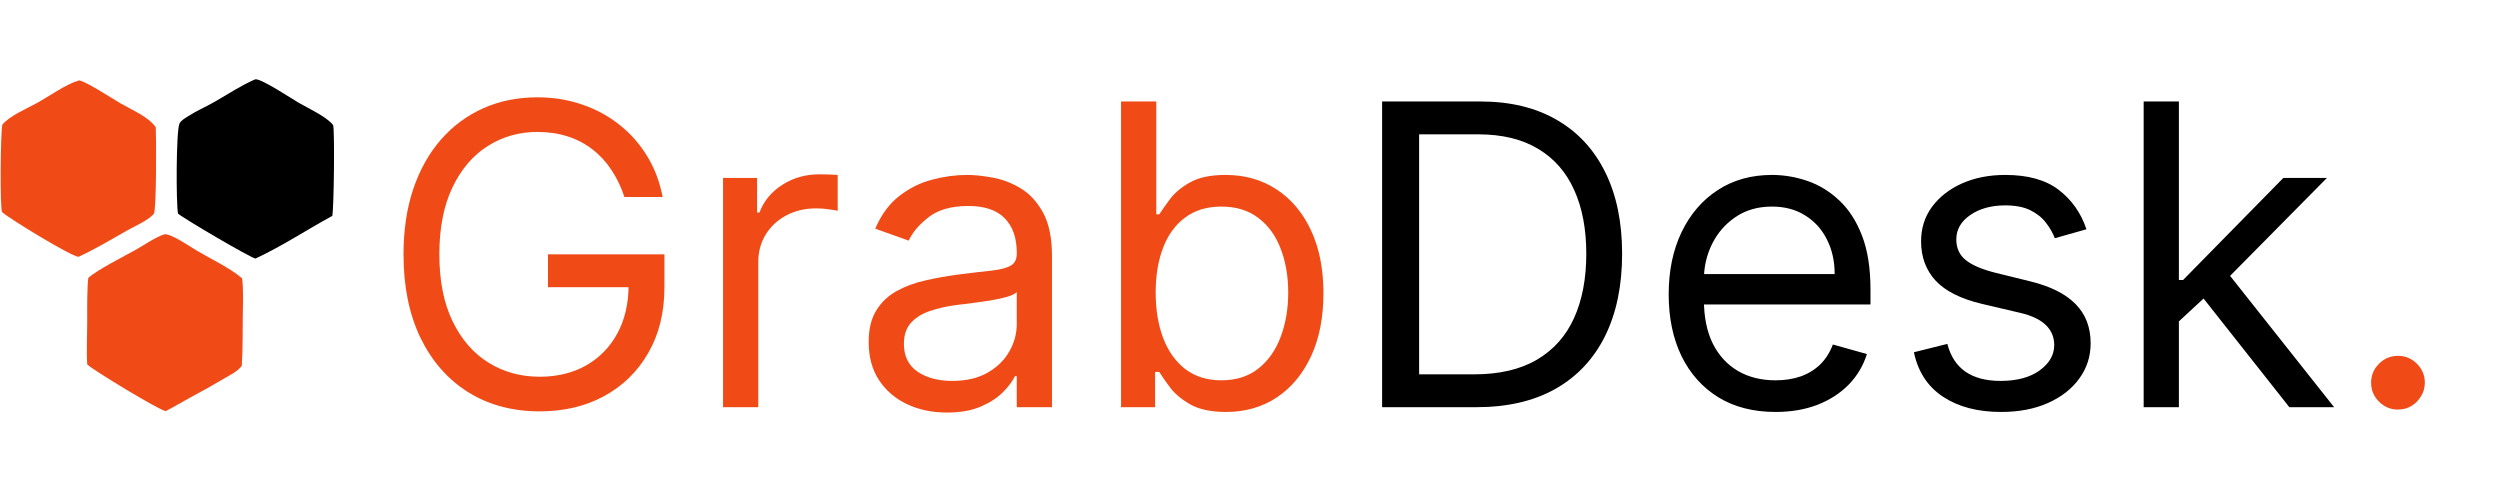
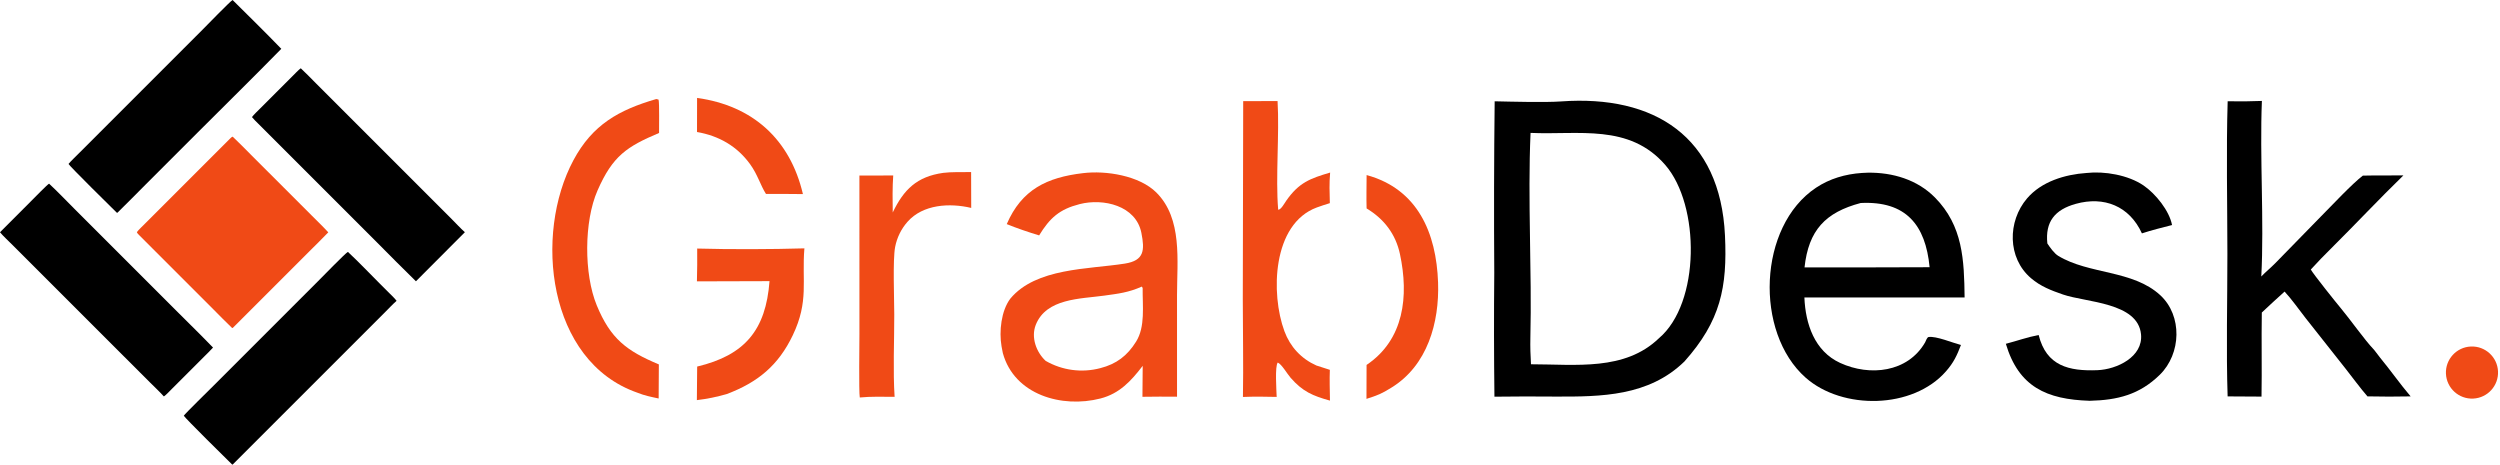
- <svg xmlns="http://www.w3.org/2000/svg" width="571" height="112" viewBox="0 0 571 112" fill="none">
-   <path d="M37.597 53.505C39.081 53.357 43.434 56.333 44.947 57.241C48.132 59.153 52.495 61.161 55.288 63.562C55.626 65.557 55.484 69.72 55.452 71.939C55.398 75.674 55.477 79.849 55.221 83.541C54.362 84.807 52.332 85.776 50.975 86.573C48.474 88.06 45.935 89.484 43.361 90.843C41.514 91.836 39.706 92.958 37.849 93.897C36.476 93.767 21.295 84.57 19.928 83.246C19.715 80.711 19.934 75.867 19.921 73.138C19.91 70.981 19.881 65.271 20.18 63.439C22.273 61.601 28.484 58.454 31.055 57.022C32.973 55.953 35.609 54.083 37.597 53.505Z" fill="#F04A16" />
-   <path d="M18.044 18.366C19.366 18.407 26.033 22.752 27.594 23.648C30.088 25.081 34.066 26.745 35.579 29.1C35.698 31.236 35.767 48.166 35.112 48.888C35.084 48.919 35.053 48.947 35.023 48.977C33.477 50.538 30.994 51.531 29.076 52.618C25.345 54.732 21.819 56.848 17.919 58.66C16.142 58.511 2.108 49.927 0.494 48.456C-0.046 47.963 0.117 30.267 0.528 28.486C2.103 26.509 6.112 24.808 8.385 23.556C11.351 21.923 14.855 19.332 18.044 18.366Z" fill="#F04A16" />
-   <path d="M58.289 18.115C59.586 17.859 66.759 22.63 68.254 23.489C70.427 24.738 74.627 26.676 76.091 28.577C76.472 29.901 76.264 47.608 75.896 49.31C69.776 52.644 64.818 55.997 58.361 59.059C57.045 58.788 41.991 49.945 40.652 48.78C40.21 46.281 40.217 30.142 40.975 28.27C41.25 27.592 42.135 27.084 42.73 26.694C44.721 25.39 46.925 24.445 48.99 23.27C52.072 21.517 55.022 19.527 58.289 18.115Z" fill="black" />
-   <path d="M142.619 45C141.869 42.705 140.88 40.648 139.653 38.83C138.448 36.989 137.005 35.42 135.323 34.125C133.664 32.83 131.778 31.841 129.664 31.159C127.55 30.477 125.232 30.136 122.71 30.136C118.573 30.136 114.812 31.204 111.425 33.341C108.039 35.477 105.346 38.625 103.346 42.784C101.346 46.943 100.346 52.045 100.346 58.091C100.346 64.136 101.357 69.239 103.38 73.398C105.403 77.557 108.141 80.704 111.596 82.841C115.05 84.977 118.937 86.046 123.255 86.046C127.255 86.046 130.778 85.193 133.823 83.489C136.891 81.761 139.278 79.329 140.982 76.193C142.71 73.034 143.573 69.318 143.573 65.046L146.164 65.591H125.164V58.091H151.755V65.591C151.755 71.341 150.528 76.341 148.073 80.591C145.641 84.841 142.278 88.136 137.982 90.477C133.71 92.796 128.8 93.954 123.255 93.954C117.073 93.954 111.641 92.5 106.96 89.591C102.3 86.682 98.664 82.546 96.05 77.182C93.46 71.818 92.164 65.454 92.164 58.091C92.164 52.568 92.903 47.602 94.38 43.193C95.88 38.761 97.994 34.989 100.721 31.875C103.448 28.761 106.675 26.375 110.403 24.716C114.13 23.057 118.232 22.227 122.71 22.227C126.391 22.227 129.823 22.784 133.005 23.898C136.21 24.989 139.062 26.546 141.562 28.568C144.085 30.568 146.187 32.966 147.869 35.761C149.55 38.534 150.71 41.614 151.346 45H142.619ZM165.144 93V40.636H172.917V48.545H173.462C174.417 45.955 176.144 43.852 178.644 42.239C181.144 40.625 183.962 39.818 187.099 39.818C187.69 39.818 188.428 39.83 189.315 39.852C190.201 39.875 190.871 39.909 191.326 39.955V48.136C191.053 48.068 190.428 47.966 189.451 47.83C188.496 47.67 187.485 47.591 186.417 47.591C183.871 47.591 181.599 48.125 179.599 49.193C177.621 50.239 176.053 51.693 174.894 53.557C173.758 55.398 173.19 57.5 173.19 59.864V93H165.144ZM216.272 94.227C212.954 94.227 209.942 93.602 207.238 92.352C204.533 91.079 202.386 89.25 200.795 86.864C199.204 84.454 198.408 81.546 198.408 78.136C198.408 75.136 198.999 72.704 200.181 70.841C201.363 68.954 202.942 67.477 204.92 66.409C206.897 65.341 209.079 64.546 211.465 64.023C213.874 63.477 216.295 63.045 218.727 62.727C221.908 62.318 224.488 62.011 226.465 61.807C228.465 61.58 229.92 61.205 230.829 60.682C231.761 60.159 232.227 59.25 232.227 57.955V57.682C232.227 54.318 231.306 51.705 229.465 49.841C227.647 47.977 224.886 47.045 221.181 47.045C217.34 47.045 214.329 47.886 212.147 49.568C209.965 51.25 208.431 53.045 207.545 54.955L199.908 52.227C201.272 49.045 203.09 46.568 205.363 44.795C207.658 43 210.158 41.75 212.863 41.045C215.59 40.318 218.272 39.955 220.908 39.955C222.59 39.955 224.522 40.159 226.704 40.568C228.908 40.955 231.033 41.761 233.079 42.989C235.147 44.216 236.863 46.068 238.227 48.545C239.59 51.023 240.272 54.341 240.272 58.5V93H232.227V85.909H231.817C231.272 87.046 230.363 88.261 229.09 89.557C227.817 90.852 226.124 91.954 224.011 92.864C221.897 93.773 219.317 94.227 216.272 94.227ZM217.499 87C220.681 87 223.363 86.375 225.545 85.125C227.749 83.875 229.408 82.261 230.522 80.284C231.658 78.307 232.227 76.227 232.227 74.046V66.682C231.886 67.091 231.136 67.466 229.977 67.807C228.84 68.125 227.522 68.409 226.022 68.659C224.545 68.886 223.102 69.091 221.692 69.273C220.306 69.432 219.181 69.568 218.317 69.682C216.227 69.954 214.272 70.398 212.454 71.011C210.658 71.602 209.204 72.5 208.09 73.704C206.999 74.886 206.454 76.5 206.454 78.546C206.454 81.341 207.488 83.454 209.556 84.886C211.647 86.296 214.295 87 217.499 87ZM256.048 93V23.182H264.093V48.955H264.775C265.366 48.045 266.184 46.886 267.229 45.477C268.298 44.045 269.82 42.773 271.798 41.659C273.798 40.523 276.502 39.955 279.911 39.955C284.32 39.955 288.207 41.057 291.57 43.261C294.934 45.466 297.559 48.591 299.445 52.636C301.332 56.682 302.275 61.455 302.275 66.954C302.275 72.5 301.332 77.307 299.445 81.375C297.559 85.421 294.945 88.557 291.604 90.784C288.263 92.989 284.411 94.091 280.048 94.091C276.684 94.091 273.991 93.534 271.968 92.421C269.945 91.284 268.388 90 267.298 88.568C266.207 87.114 265.366 85.909 264.775 84.954H263.82V93H256.048ZM263.957 66.818C263.957 70.773 264.536 74.261 265.695 77.284C266.854 80.284 268.548 82.636 270.775 84.341C273.002 86.023 275.729 86.864 278.957 86.864C282.32 86.864 285.127 85.977 287.377 84.204C289.65 82.409 291.354 80 292.491 76.977C293.65 73.932 294.229 70.546 294.229 66.818C294.229 63.136 293.661 59.818 292.525 56.864C291.411 53.886 289.718 51.534 287.445 49.807C285.195 48.057 282.366 47.182 278.957 47.182C275.684 47.182 272.934 48.011 270.707 49.67C268.479 51.307 266.798 53.602 265.661 56.557C264.525 59.489 263.957 62.909 263.957 66.818ZM547.695 93.546C546.013 93.546 544.57 92.943 543.366 91.739C542.161 90.534 541.559 89.091 541.559 87.409C541.559 85.727 542.161 84.284 543.366 83.079C544.57 81.875 546.013 81.273 547.695 81.273C549.377 81.273 550.82 81.875 552.025 83.079C553.229 84.284 553.832 85.727 553.832 87.409C553.832 88.523 553.548 89.546 552.979 90.477C552.434 91.409 551.695 92.159 550.763 92.727C549.854 93.273 548.832 93.546 547.695 93.546Z" fill="#F04A16" />
-   <path d="M337.218 93H315.673V23.182H338.173C344.945 23.182 350.741 24.579 355.559 27.375C360.377 30.148 364.07 34.136 366.638 39.341C369.207 44.523 370.491 50.727 370.491 57.955C370.491 65.227 369.195 71.489 366.604 76.739C364.013 81.966 360.241 85.989 355.286 88.807C350.332 91.602 344.309 93 337.218 93ZM324.127 85.5H336.673C342.445 85.5 347.229 84.386 351.025 82.159C354.82 79.932 357.65 76.761 359.513 72.648C361.377 68.534 362.309 63.636 362.309 57.955C362.309 52.318 361.388 47.466 359.548 43.398C357.707 39.307 354.957 36.17 351.298 33.989C347.638 31.784 343.082 30.682 337.627 30.682H324.127V85.5ZM405.536 94.091C400.491 94.091 396.138 92.977 392.479 90.75C388.843 88.5 386.036 85.364 384.059 81.341C382.104 77.296 381.127 72.591 381.127 67.227C381.127 61.864 382.104 57.136 384.059 53.045C386.036 48.932 388.786 45.727 392.309 43.432C395.854 41.114 399.991 39.955 404.718 39.955C407.445 39.955 410.138 40.409 412.798 41.318C415.457 42.227 417.877 43.705 420.059 45.75C422.241 47.773 423.979 50.455 425.275 53.795C426.57 57.136 427.218 61.25 427.218 66.136V69.546H386.854V62.591H419.036C419.036 59.636 418.445 57 417.263 54.682C416.104 52.364 414.445 50.534 412.286 49.193C410.15 47.852 407.627 47.182 404.718 47.182C401.513 47.182 398.741 47.977 396.4 49.568C394.082 51.136 392.298 53.182 391.048 55.705C389.798 58.227 389.173 60.932 389.173 63.818V68.454C389.173 72.409 389.854 75.761 391.218 78.511C392.604 81.239 394.525 83.318 396.979 84.75C399.434 86.159 402.286 86.864 405.536 86.864C407.65 86.864 409.559 86.568 411.263 85.977C412.991 85.364 414.479 84.454 415.729 83.25C416.979 82.023 417.945 80.5 418.627 78.682L426.4 80.864C425.582 83.5 424.207 85.818 422.275 87.818C420.343 89.796 417.957 91.341 415.116 92.454C412.275 93.546 409.082 94.091 405.536 94.091ZM476.548 52.364L469.32 54.409C468.866 53.205 468.195 52.034 467.309 50.898C466.445 49.739 465.263 48.784 463.763 48.034C462.263 47.284 460.343 46.909 458.002 46.909C454.798 46.909 452.127 47.648 449.991 49.125C447.877 50.58 446.82 52.432 446.82 54.682C446.82 56.682 447.548 58.261 449.002 59.42C450.457 60.58 452.729 61.545 455.82 62.318L463.593 64.227C468.275 65.364 471.763 67.102 474.059 69.443C476.354 71.761 477.502 74.75 477.502 78.409C477.502 81.409 476.638 84.091 474.911 86.454C473.207 88.818 470.82 90.682 467.752 92.046C464.684 93.409 461.116 94.091 457.048 94.091C451.707 94.091 447.286 92.932 443.786 90.614C440.286 88.296 438.07 84.909 437.138 80.454L444.775 78.546C445.502 81.364 446.877 83.477 448.9 84.886C450.945 86.296 453.616 87 456.911 87C460.661 87 463.638 86.204 465.843 84.614C468.07 83 469.184 81.068 469.184 78.818C469.184 77 468.548 75.477 467.275 74.25C466.002 73 464.048 72.068 461.411 71.454L452.684 69.409C447.888 68.273 444.366 66.511 442.116 64.125C439.888 61.716 438.775 58.705 438.775 55.091C438.775 52.136 439.604 49.523 441.263 47.25C442.945 44.977 445.229 43.193 448.116 41.898C451.025 40.602 454.32 39.955 458.002 39.955C463.184 39.955 467.252 41.091 470.207 43.364C473.184 45.636 475.298 48.636 476.548 52.364ZM497.113 73.909L496.977 63.955H498.613L521.522 40.636H531.477L507.067 65.318H506.386L497.113 73.909ZM489.613 93V23.182H497.658V93H489.613ZM522.886 93L502.431 67.091L508.158 61.5L533.113 93H522.886Z" fill="black" />
+ <svg xmlns="http://www.w3.org/2000/svg" width="1200" height="223" viewBox="0 0 1200 223" fill="none">
+   <path d="M111.698 65.598C111.154 65.781 110.876 66.086 110.466 66.494C106.891 70.046 103.327 73.62 99.764 77.184L78.93 98.021L69.948 106.997C69.112 107.832 66.215 110.63 65.702 111.407C65.767 111.891 66.472 112.529 66.834 112.893C68.97 115.044 71.119 117.185 73.263 119.33L86.657 132.727L102.518 148.588C105.44 151.509 108.438 154.603 111.418 157.442C111.632 157.474 111.745 157.387 111.894 157.238C114.132 155.007 116.365 152.77 118.6 150.536L132.181 136.958L148.488 120.654C151.485 117.656 154.653 114.568 157.583 111.521C155.114 108.824 152.154 105.979 149.55 103.374L136.321 90.144L120.726 74.553C117.799 71.626 114.697 68.415 111.698 65.598Z" fill="#F04A16" />
+   <path d="M167.031 120.938C166.994 120.947 166.955 120.956 166.918 120.968C166.098 121.224 154.201 133.426 152.463 135.164L102.385 185.243C100.843 186.786 88.613 198.768 88.222 199.549C88.627 200.507 109.132 220.755 111.428 222.969C111.46 222.979 111.617 223.04 111.697 222.961C126.261 208.441 163.652 171.034 175.23 159.45L184.963 149.711C186.53 148.144 188.728 145.811 190.362 144.392C189.589 143.345 188.028 141.852 187.062 140.887L182.186 136.016C177.35 131.178 171.968 125.538 167.031 120.938Z" fill="black" />
+   <path d="M23.563 88.16C22.956 88.332 15.999 95.461 14.804 96.656L0 111.485C1.257 113.05 4.649 116.239 6.237 117.826L18.768 130.355L58.831 170.417L71.859 183.439C73.847 185.426 76.828 188.224 78.634 190.274C79.183 190.14 82.232 186.931 82.826 186.338L90.313 178.855L97.922 171.243C99.276 169.886 100.997 168.248 102.252 166.833C96.968 161.342 91.323 155.836 85.924 150.438L56.724 121.239L35.37 99.885C31.63 96.143 27.401 91.711 23.563 88.16Z" fill="black" />
+   <path d="M111.637 0C110.572 0.541 98.771 12.688 97.224 14.235L52.274 59.185L38.402 73.057C37.518 73.941 33.329 78.028 32.892 78.697C33.252 79.595 53.802 99.913 56.058 102.087C56.207 102.145 56.109 102.118 56.359 102.12C60.95 97.621 65.524 92.958 70.073 88.407L95.071 63.413C108.332 50.152 121.919 36.814 135.027 23.432C127.56 15.708 119.297 7.58 111.637 0Z" fill="black" />
+   <path d="M144.377 32.773C143.516 33.322 141.148 35.795 140.33 36.613L132.634 44.305L124.991 51.954C123.997 52.949 121.692 55.143 120.944 56.204C121.719 57.2 123.113 58.521 124.034 59.443L129.177 64.586L146.014 81.421L180.913 116.32C187.101 122.507 193.375 128.94 199.648 135.016L223.118 111.486V111.438C221.395 109.941 218.546 106.884 216.82 105.158L203.813 92.154L164.444 52.781L151.551 39.889C149.286 37.624 146.708 34.918 144.377 32.773Z" fill="black" />
+   <path d="M717.438 48.621C725.557 48.798 741.544 49.243 749.352 48.682C794.111 45.468 825.757 65.589 827.988 113.023C829.159 137.919 825.873 154.054 808.52 173.517C791.332 190.241 768.597 190.425 746.733 190.36C736.932 190.266 727.13 190.283 717.329 190.41C717.084 170.593 717.058 150.775 717.249 130.957C717.061 103.511 717.123 76.065 717.438 48.621ZM734.87 174.85C756.467 174.868 779.899 178.156 796.298 162.348C816.168 145.512 816.124 98.545 799.324 79.175C782.024 59.224 757.721 64.86 734.666 63.79C733.238 96.112 735.363 129.91 734.574 162.363C734.482 166.282 734.618 170.919 734.87 174.85Z" fill="black" />
+   <path d="M519.878 83.107C530.805 81.757 546.905 84.263 555.085 92.441C567.656 105.011 564.987 125.101 564.968 141.655L564.975 190.418C559.441 190.354 553.906 190.368 548.372 190.46L548.496 175.603C542.911 182.878 537.397 188.911 528.199 191.28C509.71 196.041 486.852 189.52 481.361 169.48C481.133 168.4 480.924 167.316 480.735 166.228C479.507 159.042 480.563 149.18 484.96 143.339C497.301 128.527 522.425 129.295 539.938 126.525C549.263 125.05 549.513 120.109 547.868 111.793C545.268 98.657 529.62 95.077 518.282 97.961C508.542 100.438 503.922 104.6 498.784 112.989C493.971 111.554 487.815 109.452 483.243 107.57C490.388 91.011 502.49 85.138 519.878 83.107ZM501.908 173.21C509.851 177.801 519.29 179.059 528.159 176.707C535.88 174.733 541.105 170.758 545.332 163.971C549.811 156.779 548.374 146.983 548.471 138.227L548.073 137.565C541.644 140.416 536.964 140.934 530.029 141.898C518.59 143.488 502.217 143.172 497.174 155.917C494.798 161.923 497.391 169.01 501.908 173.21Z" fill="#F04A16" />
+   <path d="M893.681 83.022C894.639 82.947 895.602 82.903 896.565 82.888C908.487 82.726 920.288 86.23 928.749 94.78C942.268 108.44 942.786 124.933 943.008 142.787L866.11 142.771C866.609 155.476 870.984 168.562 883.269 174.205C897.538 180.761 915.728 178.796 924.063 164.321C924.388 163.576 925.031 161.895 925.695 161.778C929.194 161.167 937.558 164.656 941.251 165.604C939.325 170.658 937.723 174.076 934.122 178.178C918.197 196.467 884.373 196.862 866.744 181.309C842.078 159.542 843.835 108.633 871.696 90.106C878.23 85.757 885.757 83.558 893.681 83.022ZM866.173 128.354L899.644 128.338L926.212 128.263C924.262 107.964 914.891 96.376 893.138 97.44C876.178 101.947 868.104 110.499 866.173 128.354Z" fill="black" />
+   <path d="M1069.28 48.606C1074.76 48.723 1080.24 48.671 1085.71 48.449C1084.62 75.37 1086.82 106.283 1085.42 132.712C1087.44 130.58 1089.94 128.567 1092.13 126.337L1114.11 103.832C1119.17 98.736 1129.11 88.117 1134.17 84.298C1140.54 84.141 1147.17 84.302 1153.64 84.184C1141.95 95.541 1130.71 107.554 1119.14 119.042C1115.79 122.371 1112.34 125.878 1109.18 129.375C1110.38 131.562 1121.3 145.213 1123.77 148.158C1127.89 153.085 1135.24 163.409 1139.16 167.48C1139.56 167.796 1141.85 170.956 1142.42 171.641C1147.44 177.733 1151.99 184.255 1157.1 190.27C1150.19 190.415 1143.28 190.411 1136.38 190.256C1133.14 186.552 1128.92 180.832 1125.8 176.864L1106.73 152.731C1103.61 148.758 1099.95 143.525 1096.6 139.956C1092.92 143.268 1089.27 146.62 1085.67 150.01C1085.44 163.44 1085.77 176.908 1085.53 190.367L1069.26 190.272C1068.54 168.766 1069.16 143.708 1069.15 121.869C1069.14 98.217 1068.56 71.985 1069.28 48.606Z" fill="black" />
+   <path d="M1001.49 83.032C1010.16 82.06 1021.51 83.999 1028.87 89.005C1034.69 92.967 1041.3 101.188 1042.58 108.018C1037.77 109.26 1032.82 110.465 1028.12 112.02C1022.1 98.842 1009.89 94.1 996.412 97.835C986.276 100.642 981.635 106.483 982.729 116.854C983.968 118.753 986.044 121.647 987.951 122.808C1002.71 131.782 1023.71 129.519 1036.92 141.688C1047.63 151.556 1047.02 169.812 1036.68 179.915C1026.91 189.47 1016.41 192.06 1003.05 192.381C982.38 191.716 968.967 185.723 962.806 165.024C968.232 163.616 972.883 161.898 978.556 160.794C982.225 175.676 993.126 178.224 1006.78 177.684C1016.11 177.316 1028.77 171.289 1027.69 160.436C1026.16 145.103 1001.34 145.197 990.236 141.367C984.636 139.435 979.423 137.46 974.839 133.497C963.483 123.76 963.59 106.246 972.975 95.247C979.907 87.124 991.17 83.744 1001.49 83.032Z" fill="black" />
+   <path d="M596.735 48.559L613.232 48.5C614.175 64.334 612.218 85.224 613.527 100.656C614.814 100.801 616.624 97.452 617.391 96.354C623.523 87.578 628.905 85.663 638.465 82.826C638.007 88.249 638.18 92.057 638.324 97.509C636.302 98.142 634.099 98.833 632.086 99.577C610.647 107.49 609.878 141.04 616.526 159.001C619.293 166.479 624.59 172.183 631.861 175.438L638.325 177.517C638.132 182.286 638.312 187.488 638.387 192.292C630.229 190.042 625.258 187.968 619.472 181.304C617.824 179.406 615.234 174.854 613.33 174.023C611.892 175.71 612.704 187.323 612.801 190.517C607.185 190.394 602.228 190.304 596.609 190.54C596.885 175.335 596.547 158.935 596.541 143.629L596.735 48.559Z" fill="#F04A16" />
+   <path d="M315.016 47.535C315.181 47.527 315.906 47.769 316.114 47.833C316.559 49.457 316.311 61.335 316.354 63.819C300.879 70.384 294.098 74.792 286.798 91.462C280.301 106.294 280.247 131.504 286.426 146.531C293.032 162.597 300.766 168.438 316.247 174.911C316.247 180.365 316.216 185.819 316.153 191.272C312.349 190.456 309.465 189.923 305.865 188.465C262.737 173.374 256.197 112.484 275.242 76.913C284.41 59.79 297.067 52.784 315.016 47.535Z" fill="#F04A16" />
+   <path d="M452.681 82.985C456.201 82.496 462.394 82.626 466.137 82.602L466.185 99.803C455.923 97.357 443.021 98.028 435.588 106.472C432.575 109.901 430.53 114.069 429.663 118.55C428.492 124.759 429.238 143.233 429.248 151.009C429.262 163.598 428.603 178.177 429.41 190.481C424.011 190.446 418.024 190.265 412.693 190.793C412.201 188.147 412.521 164.128 412.526 160.138L412.517 84.272L428.746 84.226C428.341 89.577 428.426 96.616 428.51 101.986C433.826 90.944 440.076 84.792 452.681 82.985Z" fill="#F04A16" />
+   <path d="M334.652 119.302C350.414 119.748 370.381 119.681 386.112 119.211C384.808 134.94 388.376 144.492 380.54 160.902C373.642 175.348 363.79 183.5 348.9 189.124C344.189 190.505 339.37 191.488 334.495 192.06L334.643 175.95C357.545 170.496 367.612 158.393 369.37 134.949L334.522 135.053C334.664 129.804 334.708 124.553 334.652 119.302Z" fill="#F04A16" />
+   <path d="M655.973 84.027C680.508 90.725 689.449 111.811 690.276 135.604C690.945 154.837 685.162 175.478 667.871 186.066C663.21 188.999 661.171 189.776 655.907 191.456L655.953 175.166C673.981 163.042 676.291 142.132 671.978 121.955C669.929 112.368 664.366 105.097 655.966 100.047C655.809 95.036 655.964 89.107 655.973 84.027Z" fill="#F04A16" />
+   <path d="M334.598 47C361.372 50.727 379.219 66.89 385.407 93.159C379.495 93.088 373.583 93.067 367.671 93.095C364.97 88.838 363.649 83.773 360.07 78.836C353.758 70.128 345.069 65.196 334.565 63.363L334.598 47Z" fill="#F04A16" />
+   <path d="M1186.01 166.328C1192.91 166.033 1198.73 171.369 1199.05 178.257C1199.36 185.146 1194.04 190.988 1187.15 191.319C1180.23 191.65 1174.37 186.305 1174.05 179.392C1173.74 172.479 1179.1 166.625 1186.01 166.328Z" fill="#F04A16" />
</svg>
